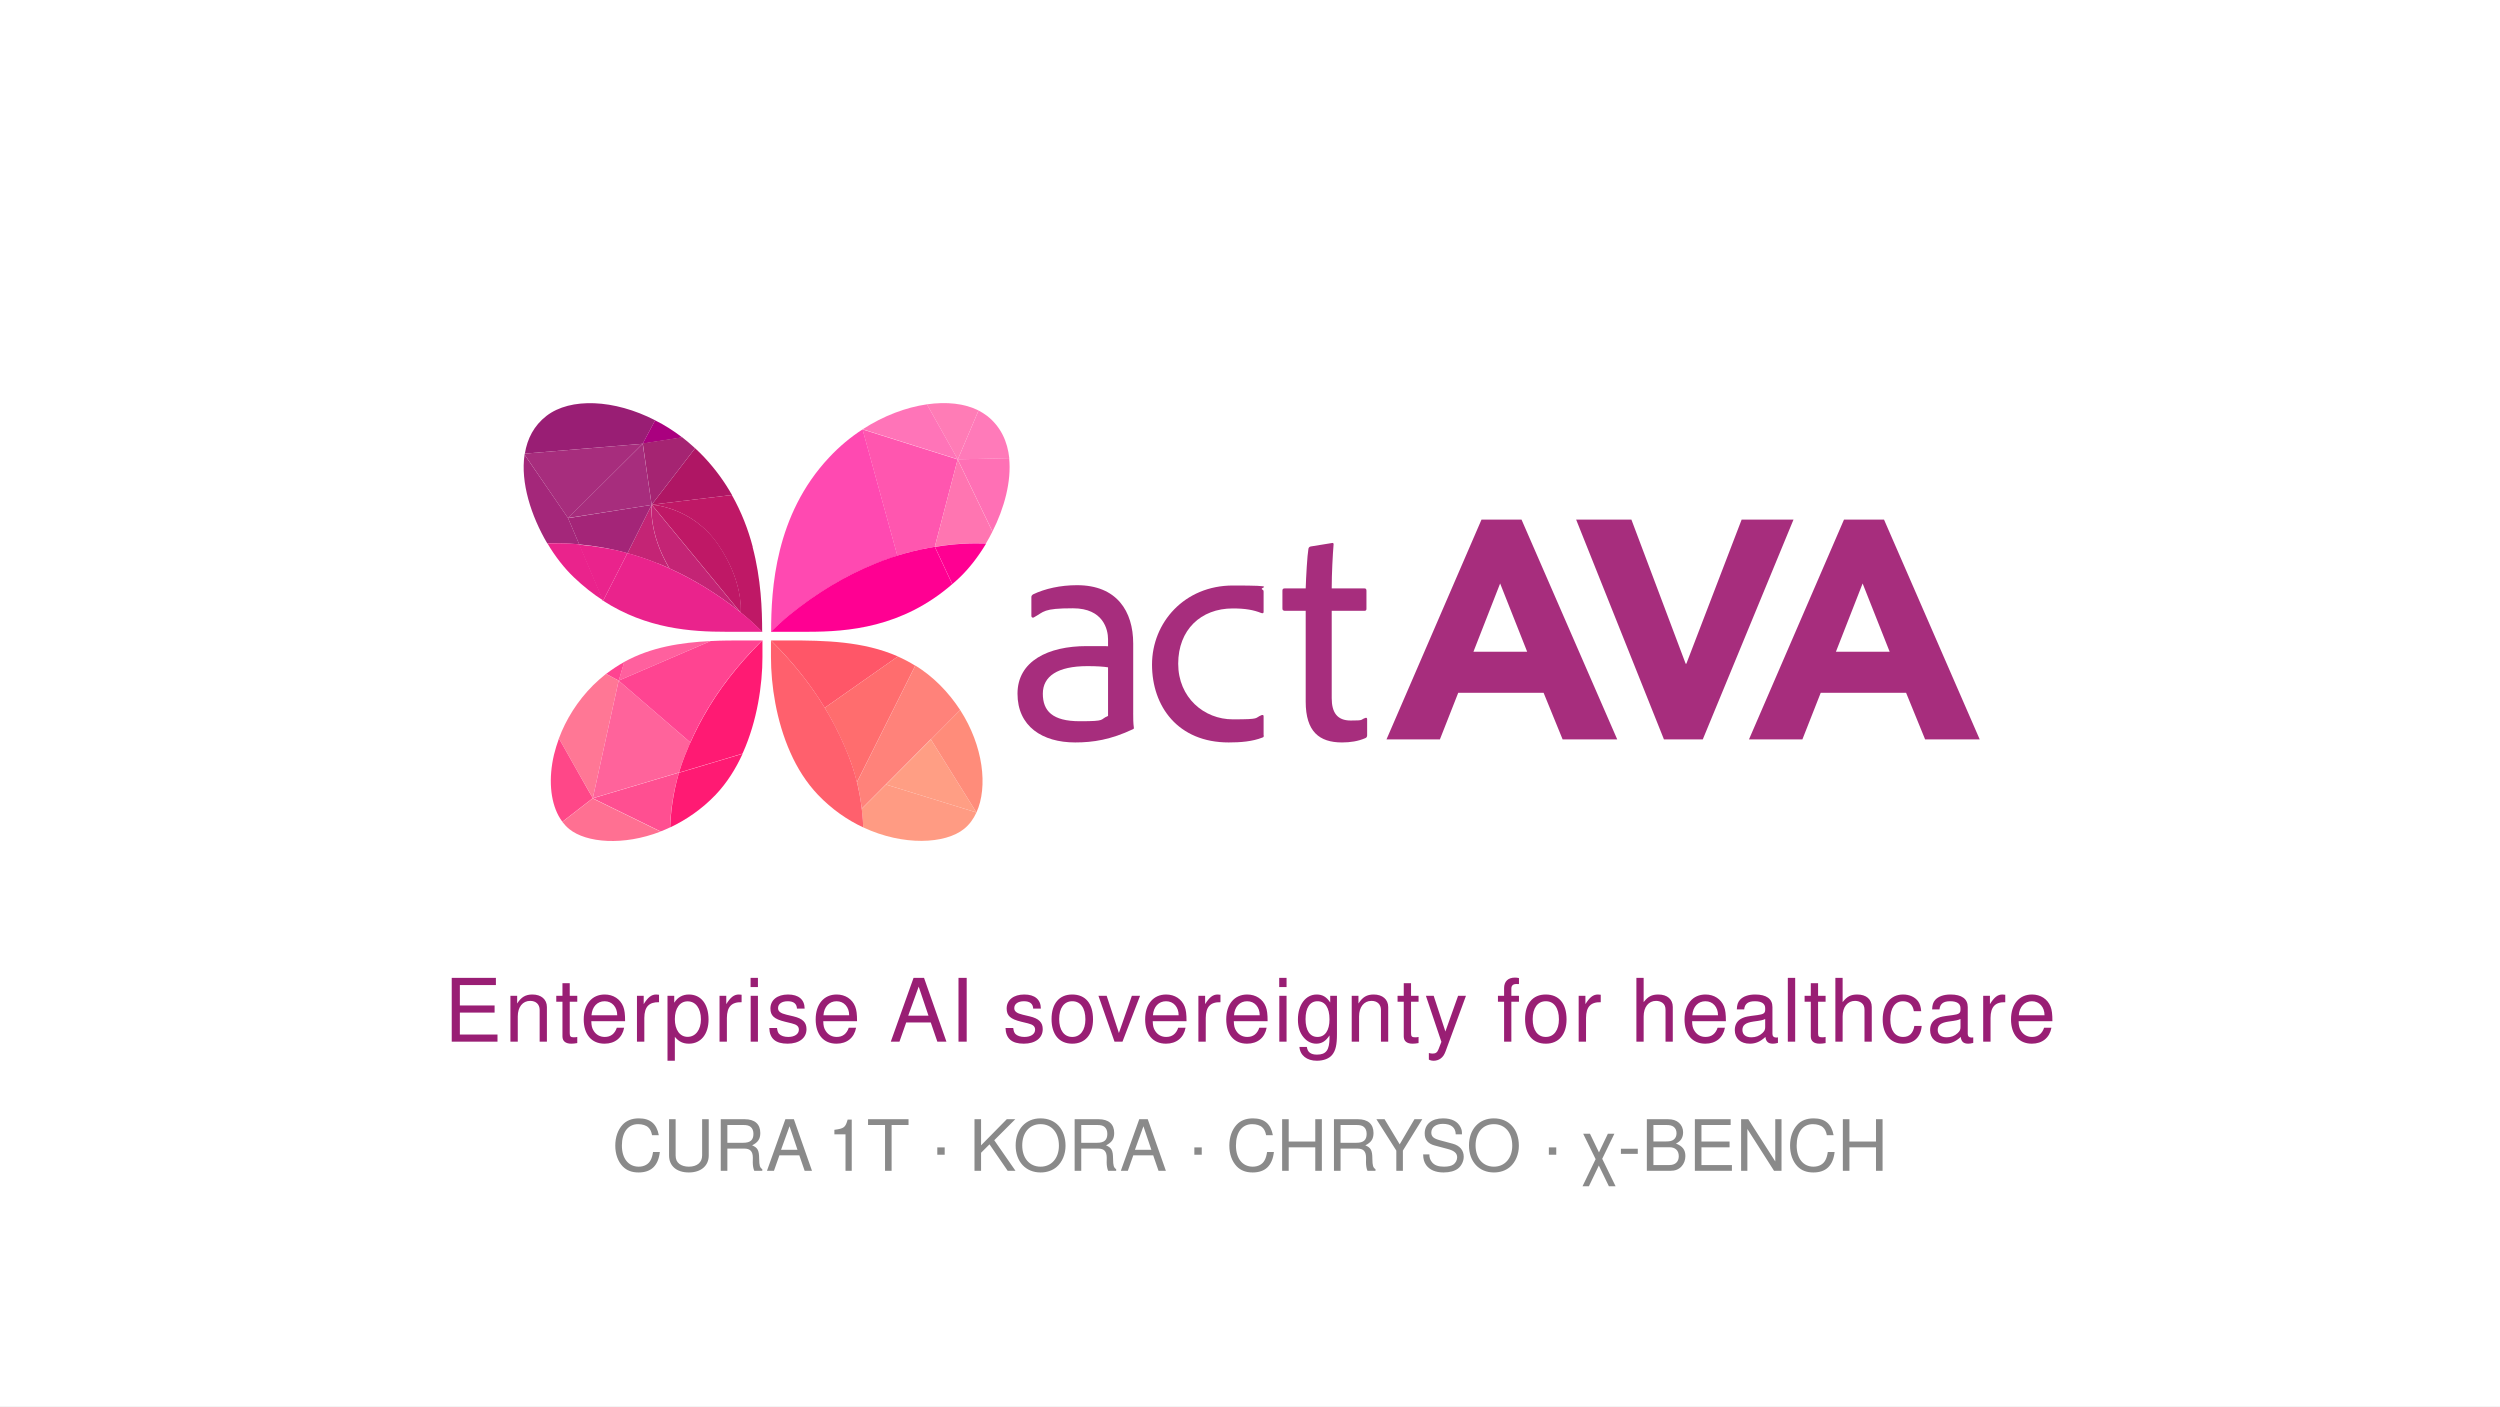
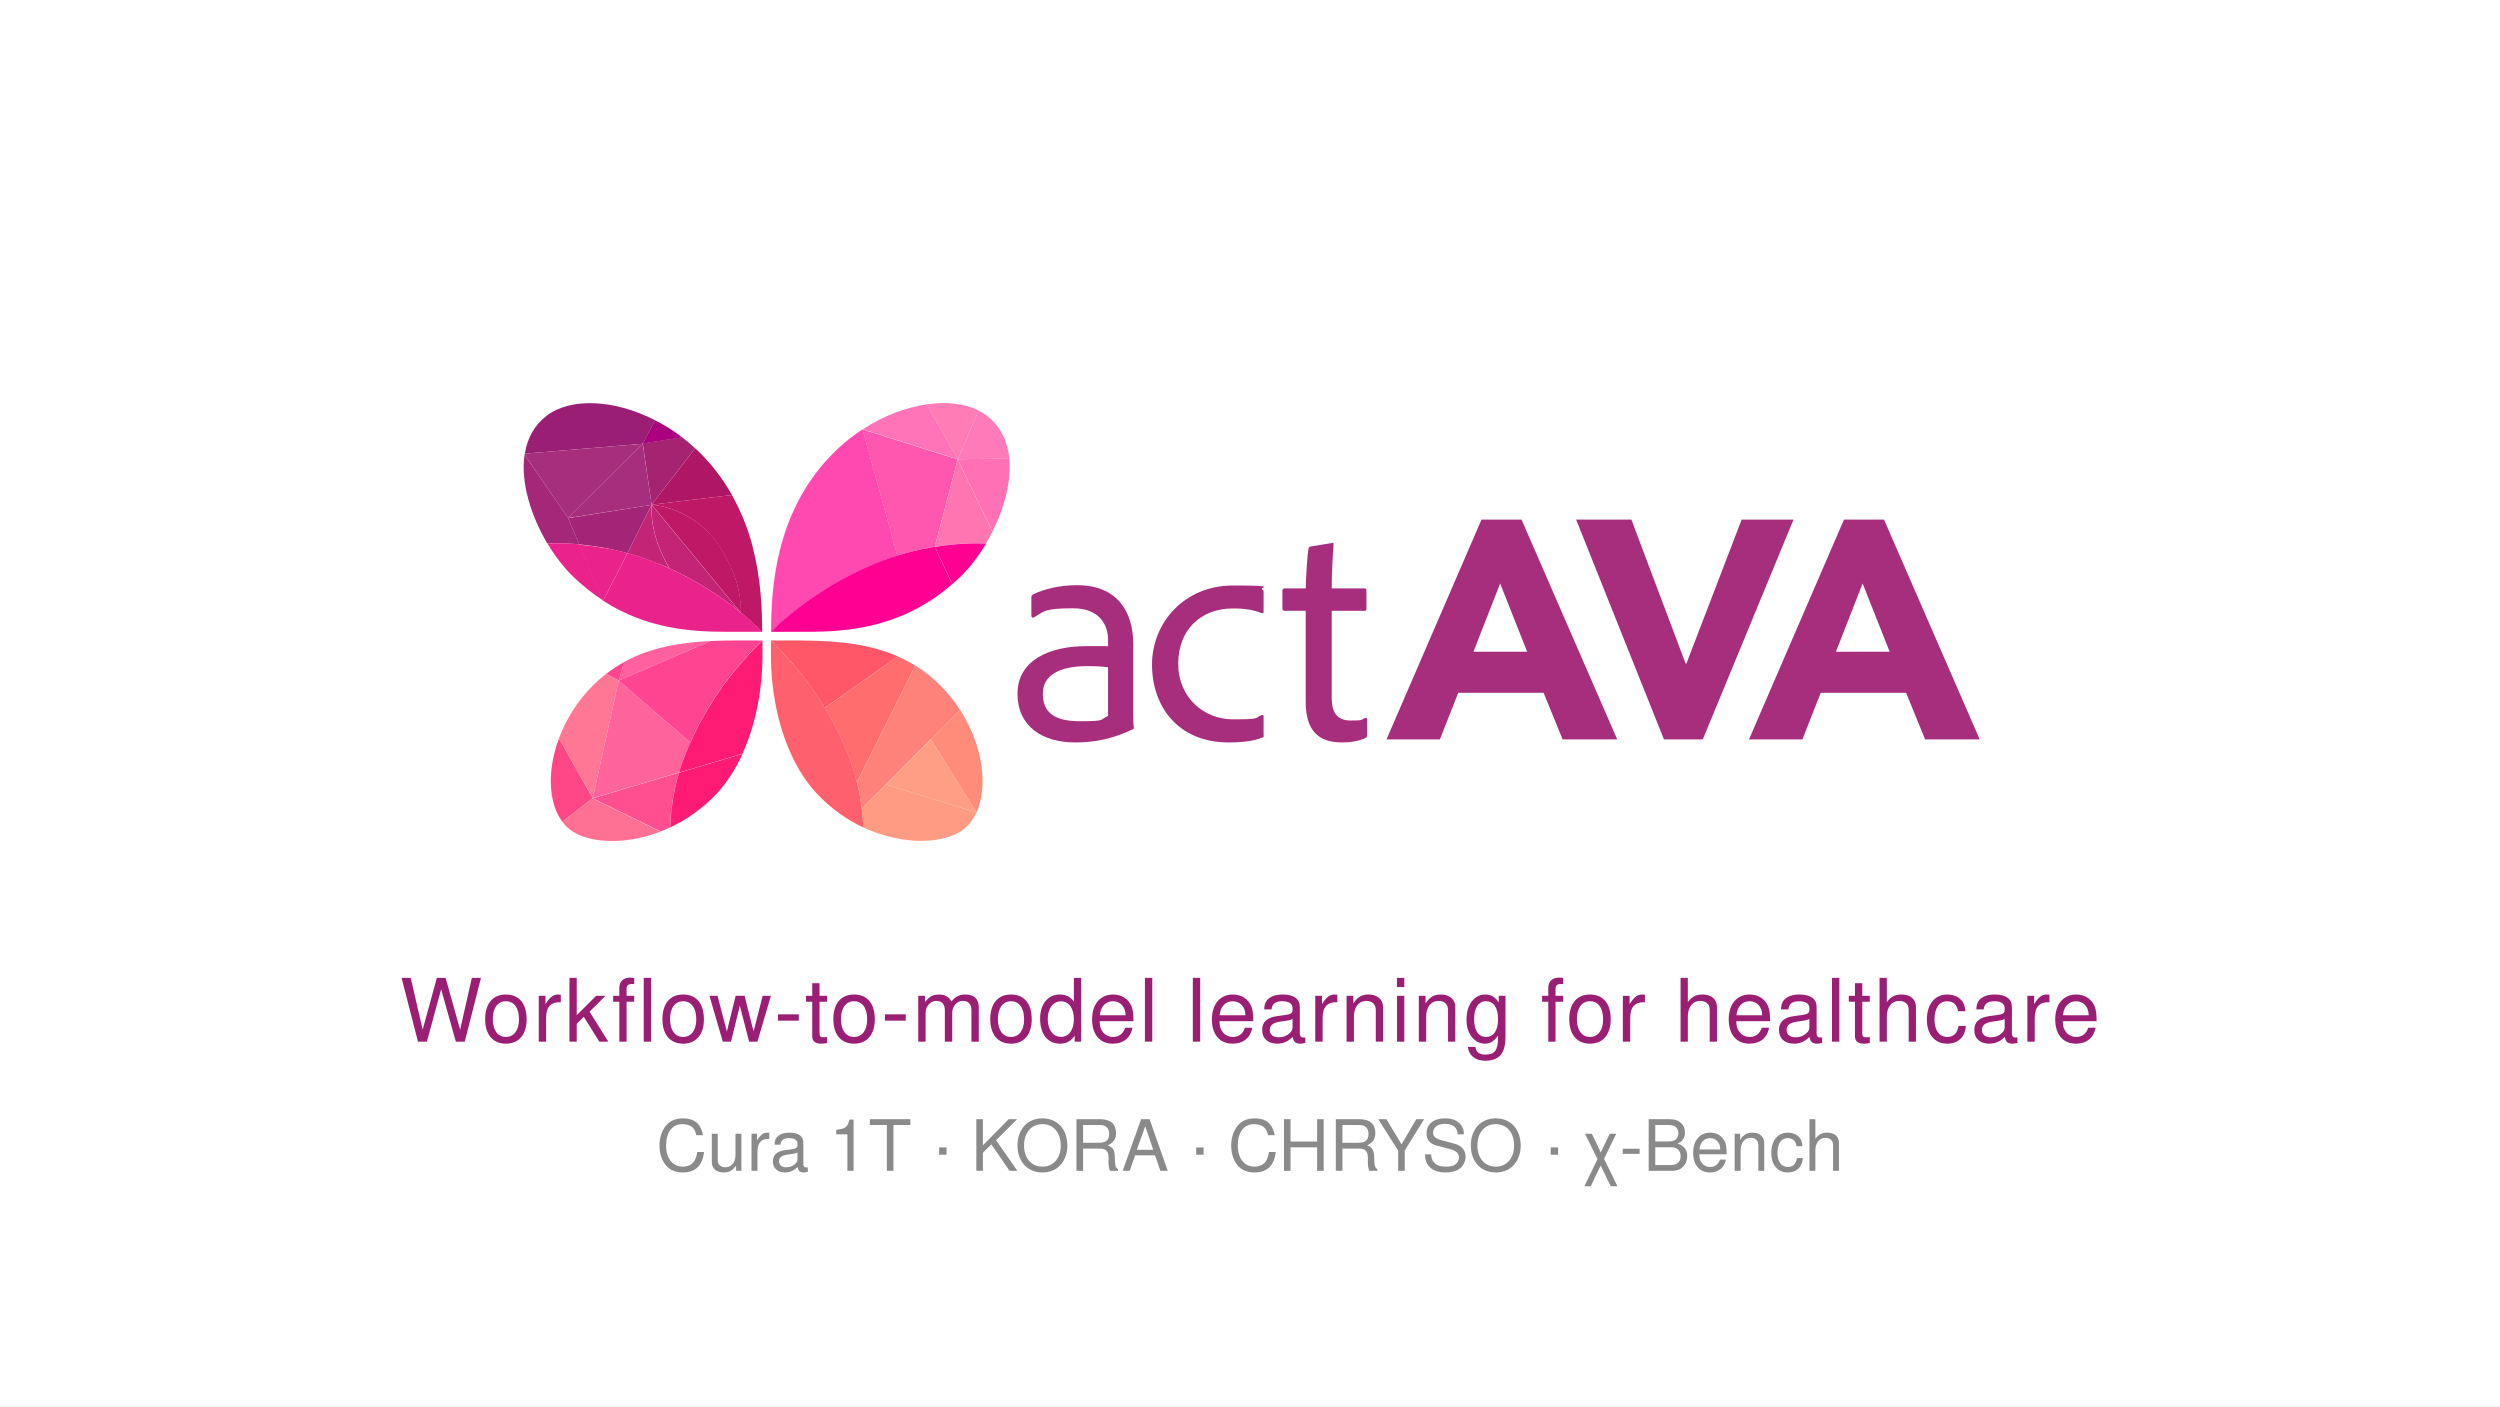
<svg xmlns="http://www.w3.org/2000/svg" id="Layer_1" version="1.1" viewBox="0 0 1200 675">
  <defs>
    <style>
      .st0 {
        fill: #991e74;
      }

      .st0, .st1, .st2, .st3, .st4, .st5, .st6, .st7, .st8, .st9, .st10, .st11, .st12, .st13, .st14, .st15, .st16, .st17, .st18, .st19, .st20, .st21, .st22, .st23, .st24, .st25, .st26, .st27, .st28, .st29, .st30, .st31, .st32 {
        fill-rule: evenodd;
      }

      .st1 {
        fill: #ff4788;
      }

      .st2 {
        fill: #ff7795;
      }

      .st3 {
        fill: #ff827a;
      }

      .st4 {
        fill: #ff609e;
      }

      .st5 {
        fill: #bf1866;
      }

      .st33 {
        fill: none;
        stroke: red;
        stroke-miterlimit: 10;
        stroke-width: .3px;
      }

      .st6, .st34 {
        fill: #a72d7d;
      }

      .st7 {
        fill: #a42578;
      }

      .st8 {
        fill: #ff0092;
      }

      .st9 {
        fill: #ff6d6e;
      }

      .st10 {
        fill: #ff7ab9;
      }

      .st11 {
        fill: #ff49b1;
      }

      .st12 {
        fill: #ff56af;
      }

      .st13 {
        fill: #ff8c7a;
      }

      .st14 {
        fill: #ff75b1;
      }

      .st15 {
        fill: #af1664;
      }

      .st16 {
        fill: #aa007f;
      }

      .st17 {
        fill: #a4277a;
      }

      .st18 {
        fill: #ff5668;
      }

      .st19 {
        fill: #c42475;
      }

      .st20 {
        fill: #ff4491;
      }

      .st21 {
        fill: #ea238c;
      }

      .st22 {
        fill: #ff606d;
      }

      .st23 {
        fill: #ff9e84;
      }

      .st24 {
        fill: #ff7092;
      }

      .st25 {
        fill: #ff1a73;
      }

      .st26 {
        fill: #a52472;
      }

      .st27 {
        fill: #ff74b8;
      }

      .st28 {
        fill: #ff7cb6;
      }

      .st29 {
        fill: #ff4f91;
      }

      .st30 {
        fill: #ff70b5;
      }

      .st31 {
        fill: #ff9b83;
      }

      .st32 {
        fill: #ff639b;
      }
    </style>
  </defs>
  <rect width="1200" height="675" fill="#ffffff" />
  <g transform="translate(250,190) scale(0.7168)">
    <g>
      <path class="st34" d="M410.06,212.4c0,3.55,0,6.65.46,9.97,0,.46,0,.57-.46.8-15.01,7.11-26.82,8.94-38.85,8.94-22,0-38.62-10.77-38.62-32.66s20.63-31.86,46.3-31.86,12.03.23,14.33.46v-5.04c0-6.42-3.09-20.74-23.49-20.74s-19.14,2.29-26.36,6.19c-.57.23-1.49,0-1.49-1.03v-12.72c0-.8.46-1.26,1.03-1.72,8.14-3.9,18.45-6.19,29.57-6.19,26.59,0,37.59,17.42,37.59,39.08v46.53h0ZM393.21,181.8c-2.87-.46-7.45-.8-13.75-.8-20.17,0-29.91,6.88-29.91,18.45s6.42,18.45,24.76,18.45,12.84-1.03,18.91-3.55v-32.66.11h0Z" />
      <path class="st34" d="M497.5,227.3c0,.8,0,1.26-.8,1.49-6.88,2.75-15.01,3.32-22.69,3.32-33.92,0-51.34-24.07-51.34-52.15s21.66-52.95,54.21-52.95,16.39,1.26,19.71,2.75c.8.46.8.8.8,1.83v13.07c0,1.03-.57,1.03-1.49.8-5.16-2.06-10.66-3.09-19.14-3.09-21.43,0-36.56,14.33-36.56,37.02s17.31,37.25,36.56,37.25,14.1-.8,19.37-2.87c1.03-.23,1.26.23,1.26.8v12.84l.11-.11h0Z" />
      <path class="st34" d="M566.73,227.18c0,.8-.23,1.72-1.26,2.06-4.81,2.06-9.97,2.87-15.59,2.87-15.13,0-24.3-7.22-24.3-27.28v-60.86h-14.1c-1.26-.23-1.49-.57-1.49-1.72v-11.8c0-1.03.46-1.49,1.49-1.49h14.1c.23-7.68,1.03-22,1.83-26.59.23-.8.57-1.26,1.49-1.49l14.1-2.29c.8-.23,1.26,0,1.26.8-.57,7.22-1.26,19.37-1.26,29.57h22c.8,0,1.26.46,1.26,1.49v12.26c0,.8-.46,1.26-1.26,1.26h-22v58.45c0,9.51,3.55,15.01,12.72,15.01s6.19-.46,9.74-1.72c.57-.23,1.26-.23,1.26.8v10.66h0Z" />
      <path class="st34" d="M643.29,82.89h26.82l64.07,147.16h-36.56l-12.72-31.17h-57.19l-12.26,31.17h-35.76s63.61-147.16,63.61-147.16ZM655.78,125.64l-17.88,45.73h35.99l-18.11-45.73h0Z" />
      <path class="st34" d="M706.67,82.89h37.02l36.33,96.5h.46l37.02-96.5h34.73l-60.74,147.16h-26.02s-58.79-147.16-58.79-147.16Z" />
      <path class="st34" d="M886.03,82.89h26.82l64.07,147.16h-36.56l-12.72-31.17h-57.19l-12.26,31.17h-35.76s63.61-147.16,63.61-147.16ZM898.52,125.64l-17.88,45.73h35.99l-18.11-45.73h0Z" />
    </g>
    <g>
      <g>
        <path class="st18" d="M179.4,163.8h-11.9l.2.2.4.4c14.1,14.1,25.7,28.5,35.4,44.5l49-34.4c-23.2-10.2-49-10.7-73.1-10.7Z" />
        <polyline class="st23" points="274.6 230.1 244.5 260.3 305.1 279" />
        <path class="st13" d="M305.1,279c7.8-17.1,4.6-44.6-10.9-68.6l-19.6,19.7" />
        <path class="st31" d="M244.5,260.3l-16.2,16.2c.5,4.5.8,8.6,1,12.5,26.9,12.6,55,11.1,67.5,1,3.5-2.8,6.3-6.6,8.3-11l-60.6-18.7h0Z" />
        <path class="st3" d="M274.7,230l19.5-19.6c-3.8-5.8-8.2-11.4-13.5-16.7-5.2-5.2-10.7-9.5-16.5-13.1l-39.1,78.1c1.5,6.2,2.5,12.2,3.2,17.7l46.3-46.5" />
        <path class="st9" d="M252.5,174.5l-49,34.4c6,10,11.3,20.6,15.9,32.2,2.4,6,4.2,12,5.6,17.7l39.1-78.1c-3.8-2.4-7.7-4.4-11.7-6.2h.1,0Z" />
        <path class="st22" d="M219.5,241.1c-3.7-9.3-7.8-18-12.5-26.3-10.3-18.4-23.1-34.6-38.9-50.4l-.4-.4-.2-.2v11.2c0,18.6,3.5,42.6,13,63.9,4.6,10.4,10.7,20.1,18.5,28.3,9.3,9.7,19.7,16.9,30.3,21.8-.5-12.9-2.8-30.2-9.8-47.9h0Z" />
      </g>
      <g>
        <path class="st2" d="M65.5,190.7l-8.5-4.5c-2.9,2.3-5.7,4.8-8.5,7.5-10.8,10.8-18.4,23.3-23,35.7,7.8,13.8,22.5,39.9,22.7,40l17.3-78.7Z" />
        <path class="st29" d="M93.6,291.7c2.1-.8,4.2-1.7,6.3-2.7.4-10.2,1.9-23,6-36.7l-57.7,17.2s45.4,22.2,45.4,22.2Z" />
        <path class="st24" d="M48.2,269.5l-20.4,15.8c1.4,1.8,2.9,3.4,4.6,4.8,11.5,9.3,36.3,11.3,61.1,1.7l-45.4-22.2.1-.1h0Z" />
        <path class="st32" d="M113.6,232.2l-48.1-41.5-17.3,78.7,57.7-17.2c1.1-3.7,2.4-7.5,3.9-11.2,1.2-3,2.5-6,3.8-8.9v.1h0Z" />
        <path class="st33" d="M113.6,232.2h0Z" />
        <path class="st1" d="M25.5,229.5c-1.3,3.6-2.4,7.2-3.3,10.8-3.7,15.8-2.5,30.7,3.1,41,.8,1.4,1.6,2.7,2.5,3.9l20.4-15.8c-.2,0-14.9-26.2-22.7-40v.1Z" />
        <path class="st25" d="M148.4,239.6c.1-.3.2-.5.4-.8,9.5-21.3,13-45.3,13-63.9v-11.2l-.2.2-.4.4c-15.8,15.8-28.6,32-38.9,50.4-4.6,8.2-8.8,16.9-12.5,26.3-1.5,3.8-2.8,7.6-3.9,11.3l42.5-12.7h0Z" />
        <path class="st25" d="M105.9,252.4c-4,13.6-5.5,26.4-5.9,36.6,10.6-5,21.1-12.1,30.4-21.8,7.6-8,13.5-17.4,18.1-27.5l-42.5,12.7h-.1Z" />
        <path class="st20" d="M69.3,178.2c-4.2,2.3-8.2,5-12.2,8l8.5,4.5,3.7-12.5Z" />
        <path class="st4" d="M65.5,190.7l61.6-26.5c-19.8,1-39.8,4-57.9,14l-3.7,12.5Z" />
        <path class="st20" d="M161.6,164l.2-.2h-11.9c-7.5,0-15.1,0-22.8.4l-61.6,26.5,48,41.4c11.6-26,27-47.2,47.6-67.8l.4-.4.1.1h0Z" />
      </g>
      <g>
        <path class="st15" d="M141.4,66.4c-4.9-8.7-11-17.2-18.6-25.3-2-2.1-4-4.1-6.1-6l-29.1,37.8,53.8-6.5Z" />
        <path class="st17" d="M39.1,99.4l-7.5-17.6L2.5,39.4c-2.8,18.6,4.4,41.1,15.2,59.4,6.1-.2,13.3,0,21.3.6h.1Z" />
        <path class="st19" d="M92,112.3c2.5,1,5,2.1,7.4,3.2-14.1-23.9-11.8-42.5-11.8-42.5l-16.2,32.4c6.6,1.8,13.5,4.1,20.6,7,0,0,0-.1,0-.1Z" />
        <path class="st0" d="M90,16.4C62.4,2.2,33.2,1.1,17.2,13.4c-8.4,6.5-12.9,15.3-14.5,25.3l78.9-6.6,8.4-15.8s0,.1,0,.1Z" />
        <path class="st6" d="M81.6,32.1L2.6,38.7c0,.2,0,.4-.1.7l29.1,42.5,49.9-49.7s.1-.1.1-.1Z" />
        <path class="st7" d="M87.6,73l-56,8.9,7.5,17.6c9.7.9,20.6,2.6,32.3,5.9,0,0,16.2-32.4,16.2-32.4Z" />
        <path class="st16" d="M108,27.8c-5.8-4.5-11.9-8.3-18.1-11.4l-8.3,15.6,26.3-4.1s.1-.1.1-.1Z" />
        <path class="st26" d="M81.7,31.9v.2c-.1,0,5.9,40.8,5.9,40.8l29.1-37.8c-2.8-2.6-5.8-5.1-8.7-7.4l-26.3,4.1v.1Z" />
        <polygon class="st6" points="81.6 32.1 31.6 81.8 87.6 73 81.6 32.1" />
        <path class="st19" d="M99.4,115.5c16.4,7.4,32.2,17.2,47.1,28.9l-58.8-71.4s-2.4,18.6,11.8,42.5c0,0-.1,0-.1,0Z" />
        <path class="st5" d="M155.3,101.2c-3-11.5-7.5-23.3-14-34.8l-53.8,6.5s27.2,1.2,44.6,26.8c16.2,23.7,15.3,42.7,15,45.3.9.7,1.8,1.4,2.7,2.2,4,3.3,7.9,7,11.8,10.8h0c0-14.8-.7-35.2-6.4-56.8h.1,0Z" />
        <path class="st5" d="M147.3,145c.2-2.6,1.1-21.6-15-45.3-17.4-25.5-44.6-26.8-44.6-26.8l58.8,71.4c.3.2.5.4.8.6v.1Z" />
        <path class="st21" d="M17.8,98.8c5.2,8.8,11.4,16.7,17.7,22.7,6.5,6.2,13,11.3,19.7,15.6l-16-37.7c-8-.7-15.2-.8-21.3-.6,0,0-.1,0-.1,0Z" />
        <path class="st21" d="M161.8,158c-3.8-3.8-7.8-7.5-11.8-10.8-18.1-14.8-37.6-26.6-58-34.9-7.1-2.9-14-5.2-20.6-7l-16.3,31.9c29.2,18.9,59.2,20.8,82.2,20.8h24.5Z" />
        <path class="st33" d="M55.1,137.2h0Z" />
        <path class="st21" d="M70.8,105.1c-.4,0-.7-.2-1.1-.3-.4-.1-.9-.2-1.3-.3-.4-.1-.8-.2-1.2-.3-.4,0-.7-.2-1.1-.3-1.7-.4-3.3-.8-5-1.1-.2,0-.4,0-.7-.1-.5-.1-1-.2-1.5-.3-.2,0-.5,0-.7-.1-.5-.1-1-.2-1.5-.3-.2,0-.5,0-.7-.1-.5,0-1-.2-1.5-.3h-.5c-1.7-.3-3.3-.6-4.9-.8-.3,0-.6,0-.9-.1-.4,0-.8-.1-1.2-.2-.3,0-.7,0-1-.1-.3,0-.7,0-1-.1-.4,0-.8,0-1.2-.1-.3,0-.6,0-.9-.1-.5,0-1-.1-1.5-.2h-.5c-.6,0-1.3-.1-1.9-.2l16,37.7h0l16.3-31.9c-.2,0-.4-.1-.6-.2,0,0,.1-.2.1-.2Z" />
      </g>
      <g>
        <path class="st28" d="M306.5,9.8c-9.3-4.7-21.4-6-34.6-4.1l20.7,36.9s13.9-32.8,13.9-32.8Z" />
        <path class="st12" d="M252.1,107c8.8-2.7,17.2-4.6,25.1-5.9h0l15.3-58.5-63.7-20.1,23.3,84.5Z" />
        <path class="st11" d="M228.8,22.5c-7.9,5.1-15.5,11.4-22.3,18.7-36.2,38.5-38.9,88.2-38.9,116.9h0c3.8-3.8,7.8-7.5,11.8-10.8,18.1-14.8,37.6-26.6,58-34.9,5-2,10-3.8,14.8-5.3l-23.3-84.5s-.1-.1-.1-.1Z" />
        <path class="st30" d="M315.8,90.9c8-15.8,12.8-33.7,11.2-49.2l-34.5.8,23.3,48.3v.1Z" />
        <path class="st27" d="M271.9,5.7c-13.9,2-29,7.6-43,16.7l63.7,20.1-20.7-36.9v.1Z" />
        <path class="st14" d="M277.2,101.1h0c13.4-2.2,25.1-2.6,34.3-2.3,1.5-2.6,3-5.2,4.3-7.9l-23.3-48.3s-15.3,58.5-15.3,58.5Z" />
        <path class="st10" d="M327.1,41.8c-1.2-11.2-5.7-21.2-14.9-28.4-1.7-1.3-3.7-2.5-5.7-3.6l-13.9,32.8,34.5-.8Z" />
        <path class="st8" d="M288.9,126.1c1.7-1.4,3.3-2.9,5-4.5,6.3-6,12.4-13.9,17.7-22.7-9.2-.3-20.9,0-34.3,2.3l11.7,25-.1-.1h0Z" />
        <path class="st8" d="M277.2,101.1c-12.2,2-25.7,5.4-39.9,11.2-20.4,8.3-39.9,20.1-58,34.9-4,3.3-7.9,7-11.8,10.8h24.5c26.9,0,63.3-2.7,96.9-31.9l-11.7-25Z" />
      </g>
    </g>
  </g>
-   <text x="600" y="500" text-anchor="middle" font-family="Helvetica Neue, Helvetica, Arial, sans-serif" font-size="42" fill="#991e74" letter-spacing="1">Enterprise AI sovereignty for healthcare</text>
-   <text x="600" y="562" text-anchor="middle" font-family="Helvetica Neue, Helvetica, Arial, sans-serif" font-size="34" fill="#8a8a8a">CURA 1T · KORA · CHRYSO · χ-BENCH</text>
+   <text x="600" y="500" text-anchor="middle" font-family="Helvetica Neue, Helvetica, Arial, sans-serif" font-size="42" fill="#991e74" letter-spacing="1">Workflow-to-model learning for healthcare</text>
+   <text x="600" y="562" text-anchor="middle" font-family="Helvetica Neue, Helvetica, Arial, sans-serif" font-size="34" fill="#8a8a8a">Cura 1T · KORA · CHRYSO · χ-Bench</text>
</svg>
